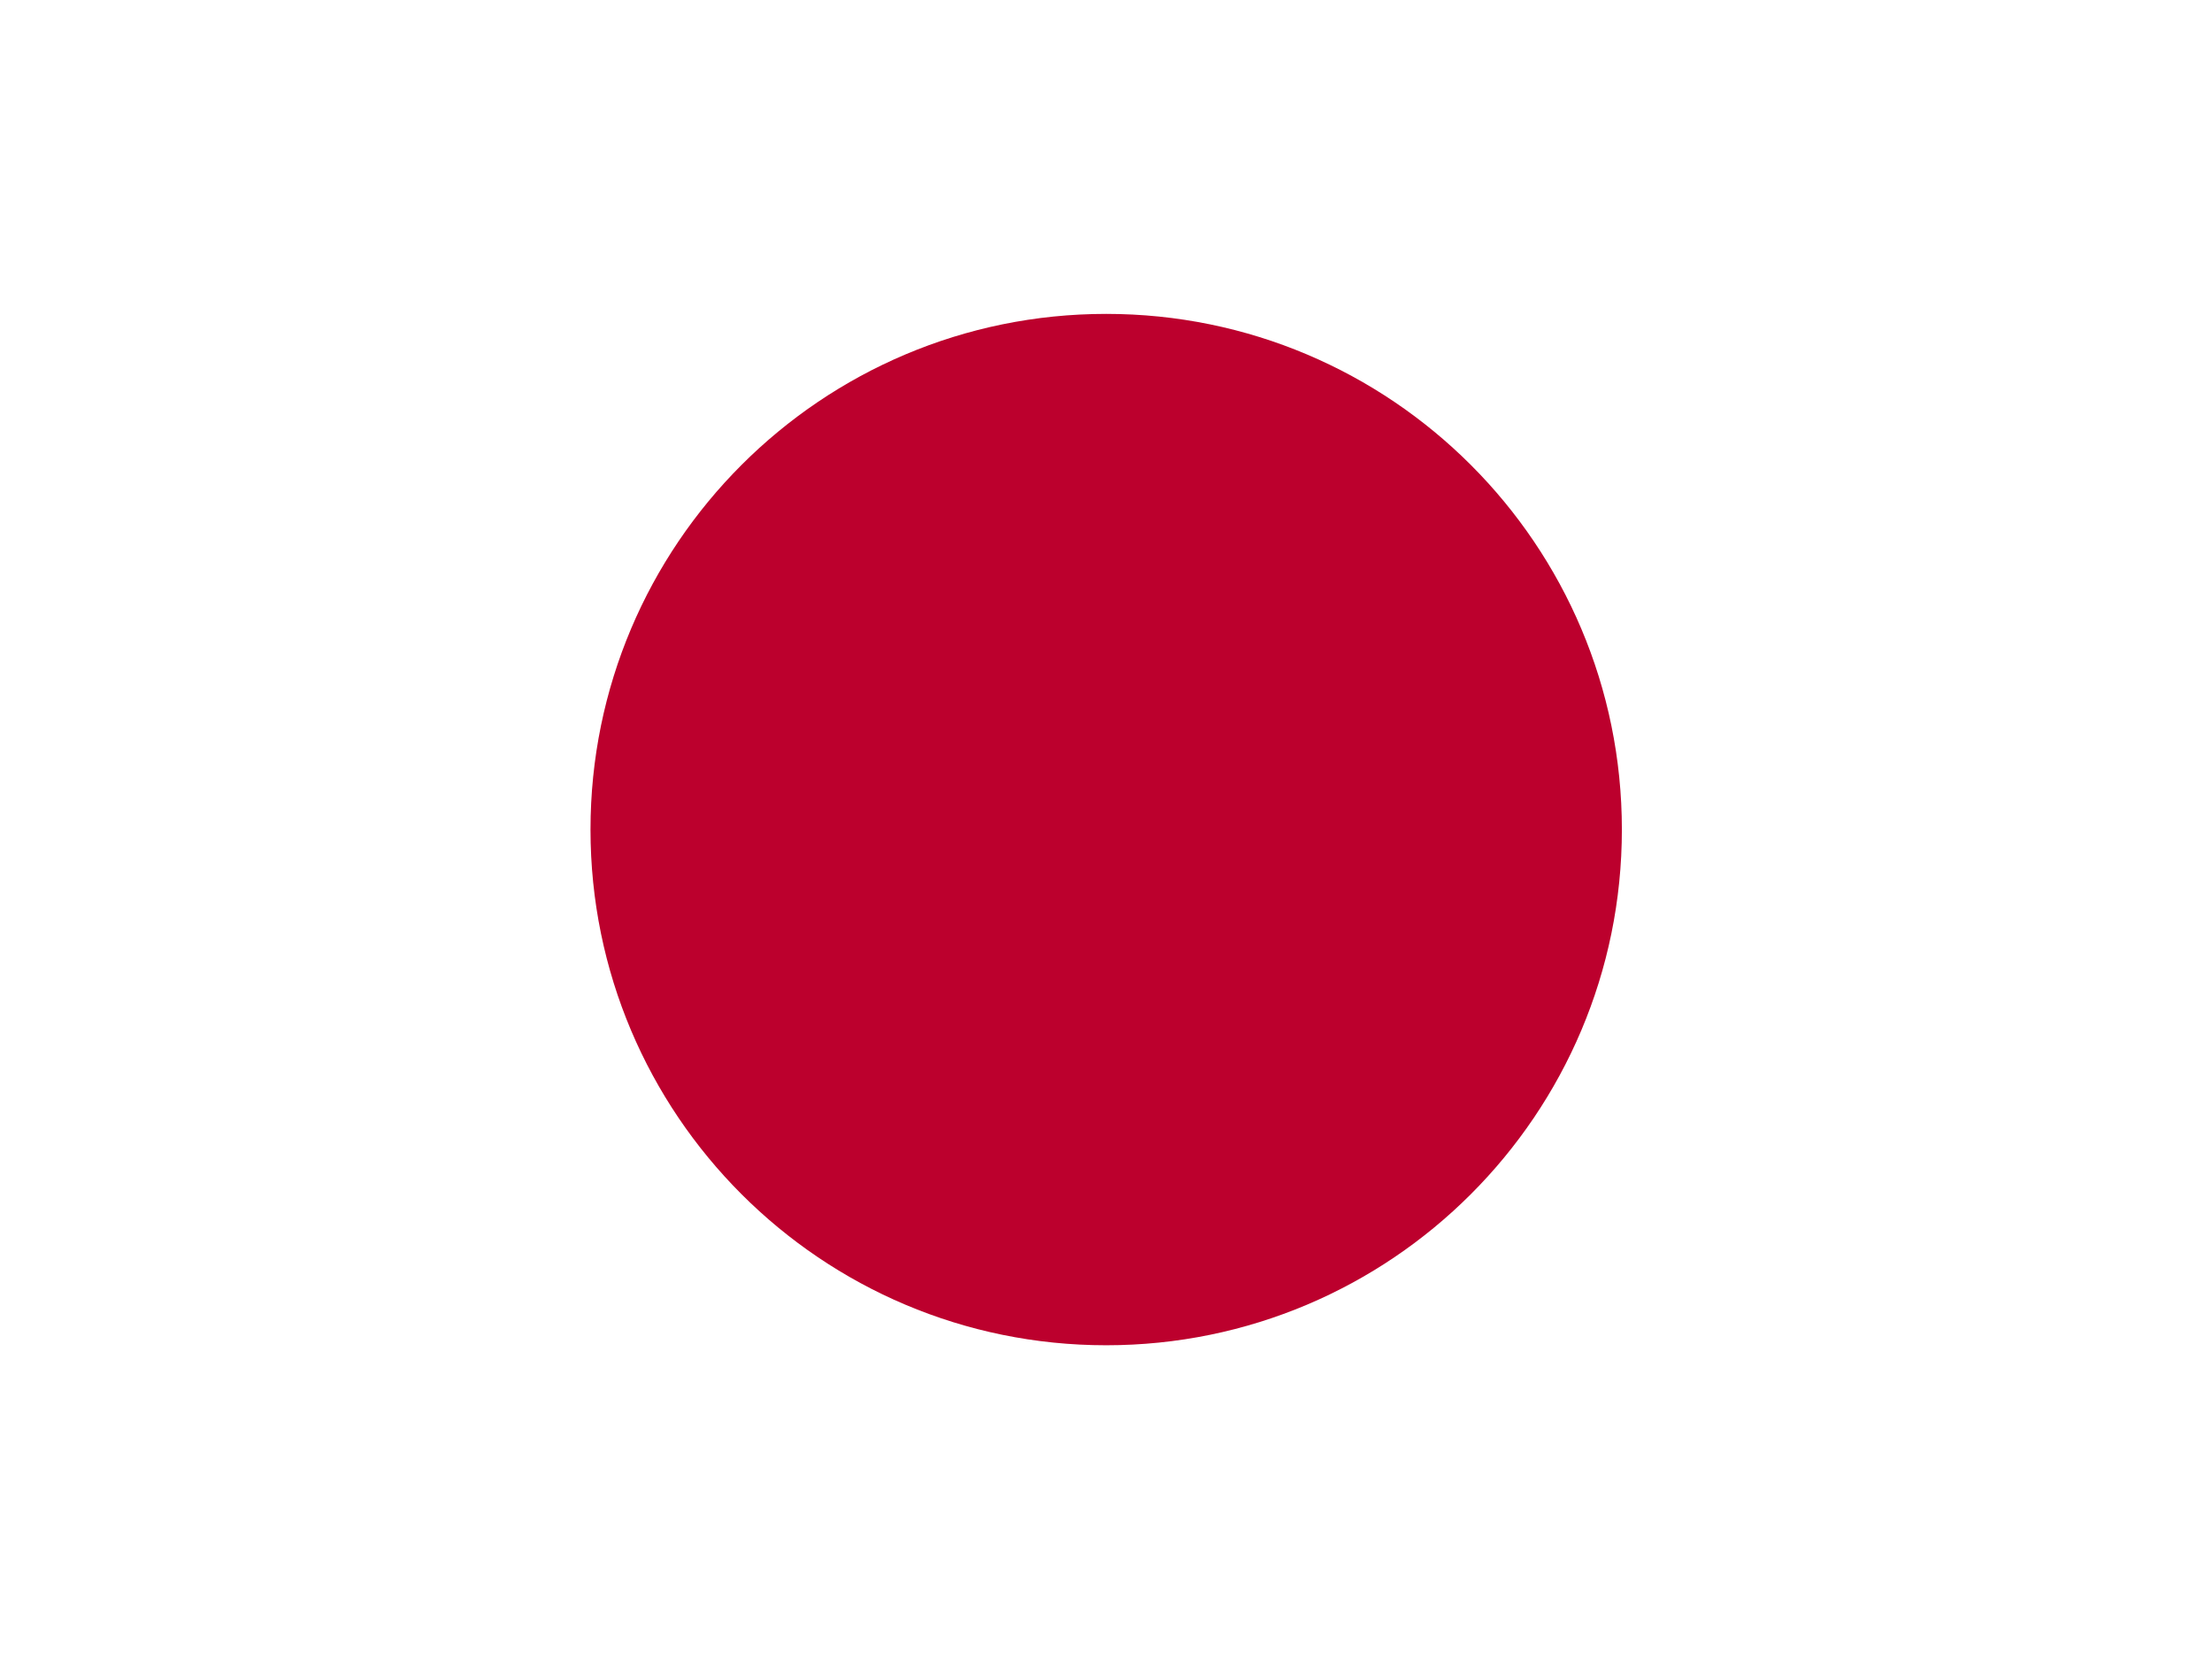
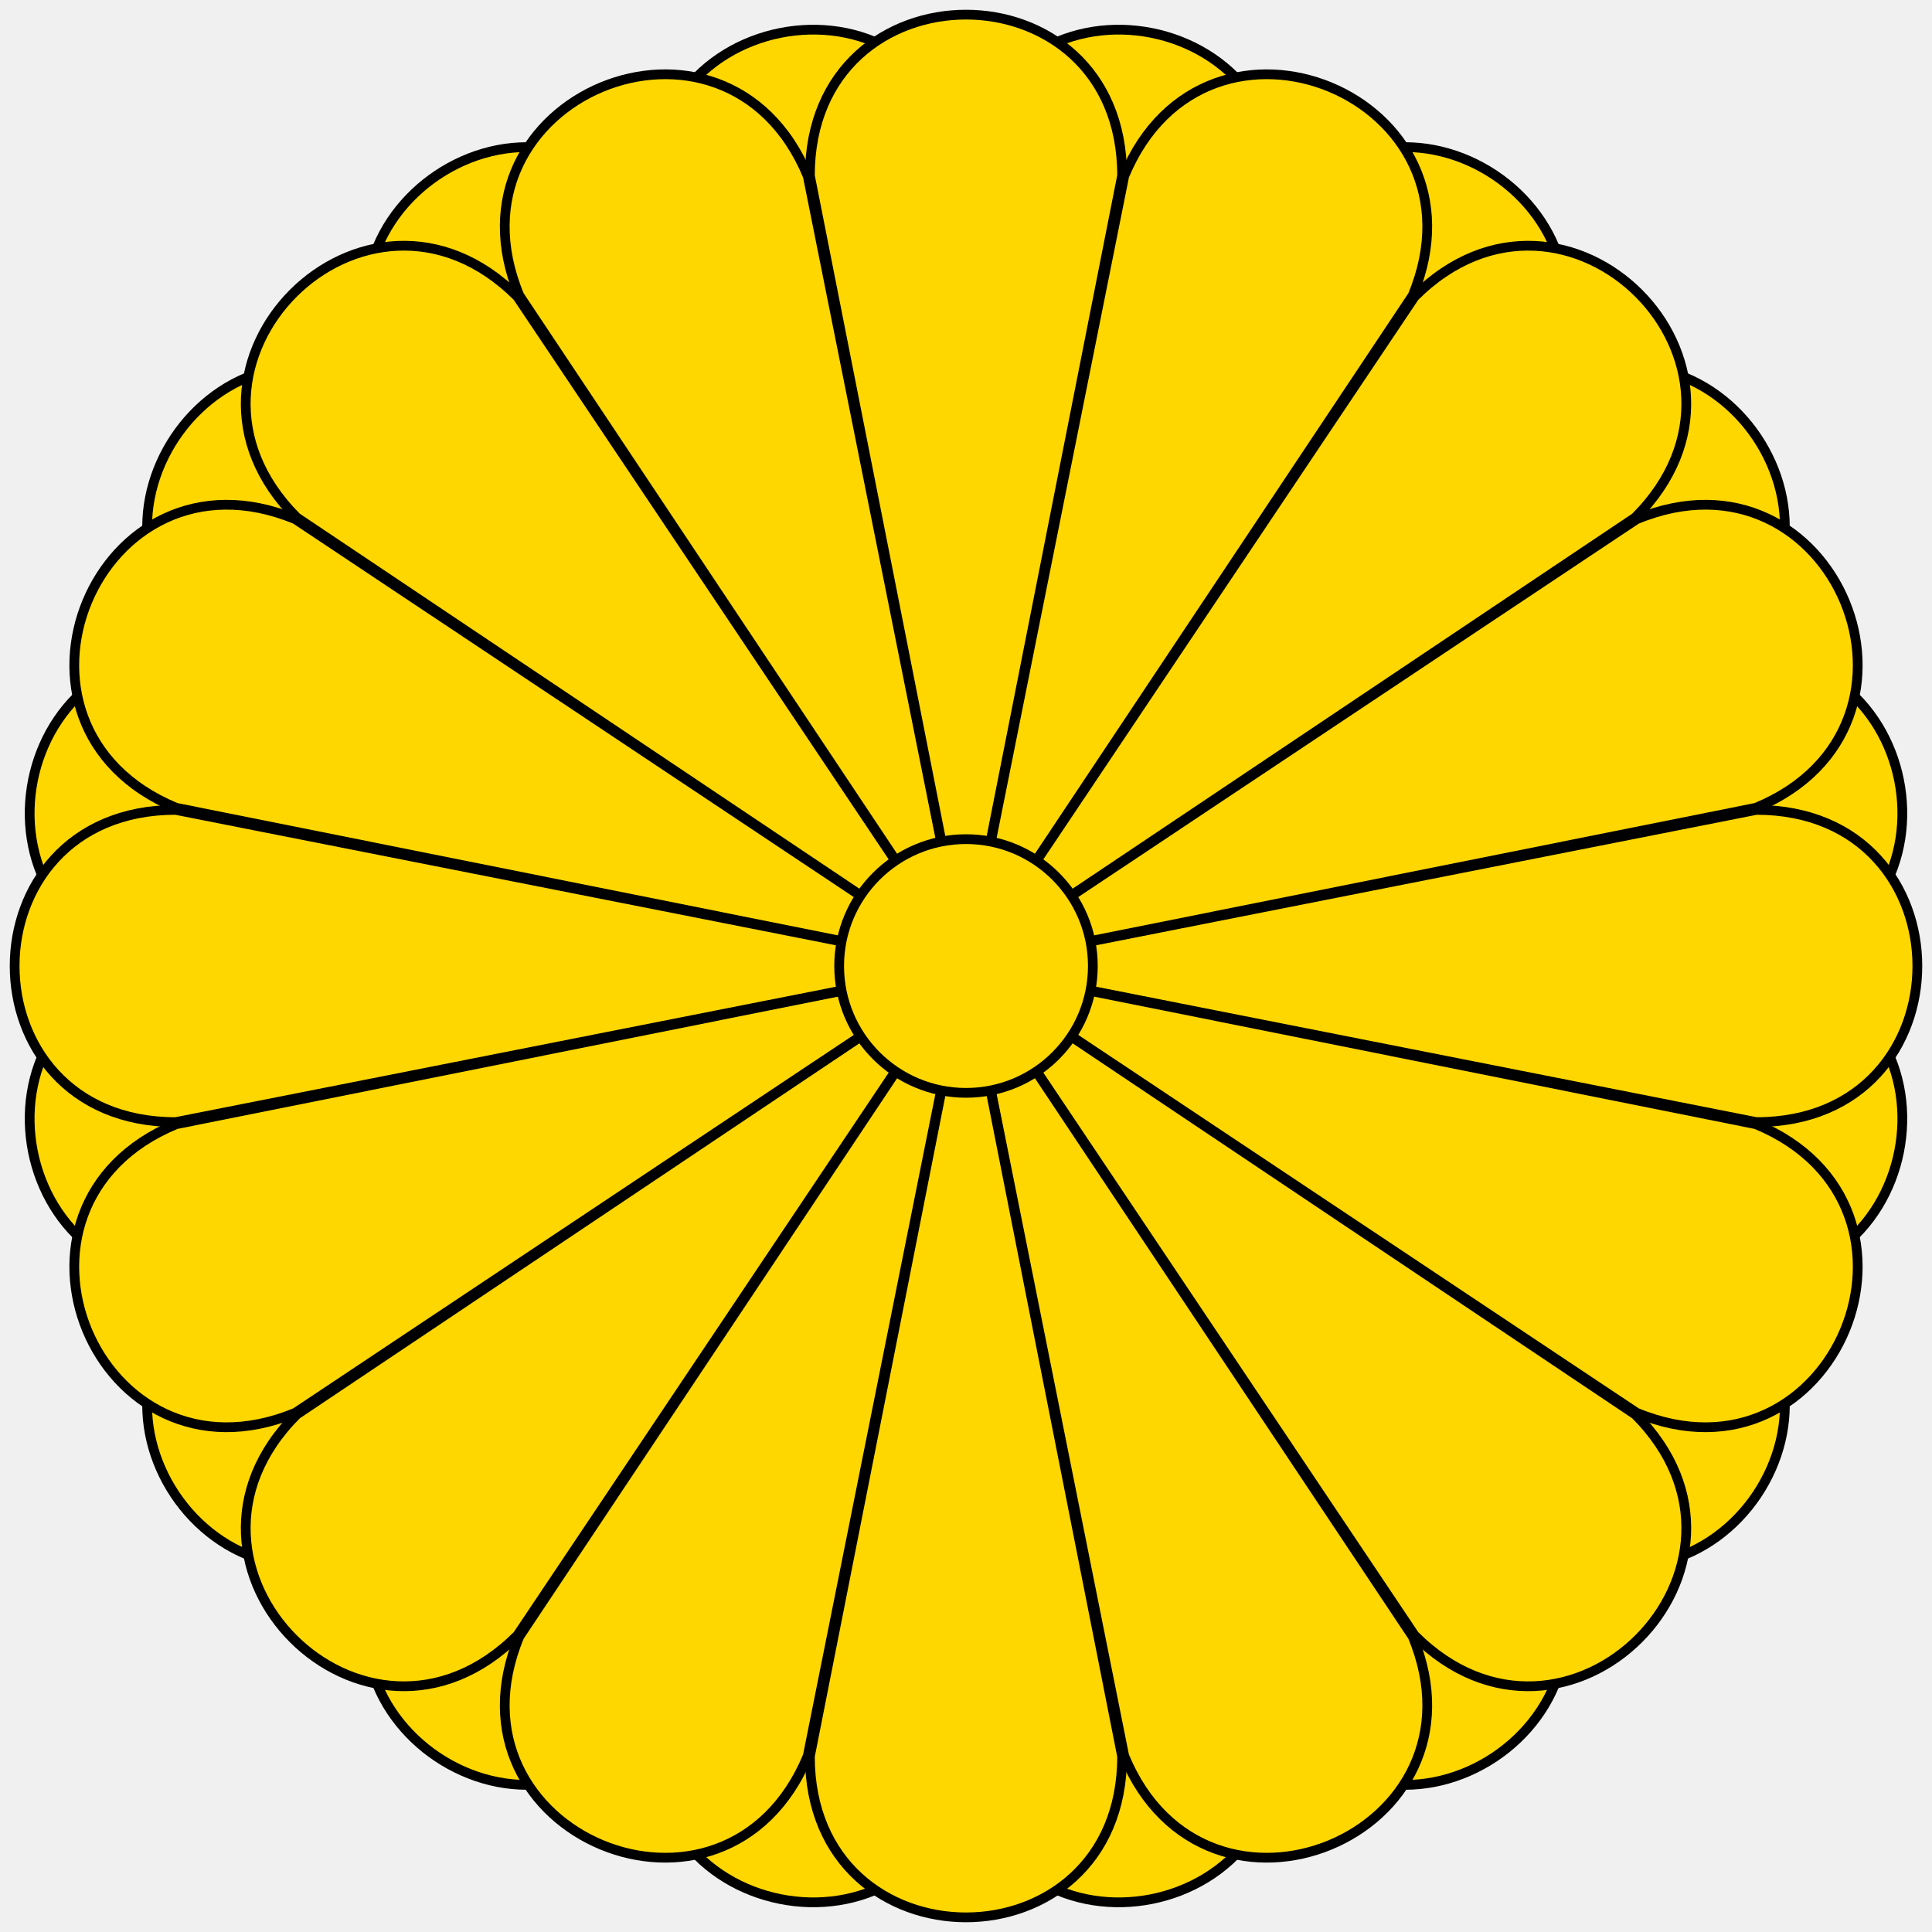
- <svg xmlns="http://www.w3.org/2000/svg" id="flag-icons-jp" viewBox="0 0 640 480">
-   <defs>
-     <clipPath id="a">
-       <path fill-opacity=".7" d="M-88 32h640v480H-88z" />
-     </clipPath>
-   </defs>
-   <g fill-rule="evenodd" stroke-width="1pt" clip-path="url(#a)" transform="translate(88 -32)">
-     <path fill="#fff" d="M-128 32h720v480h-720z" />
-     <circle cx="523.1" cy="344.1" r="194.9" fill="#bc002d" transform="translate(-168.4 8.6) scale(.76554)" />
+ <svg xmlns="http://www.w3.org/2000/svg" xmlns:xlink="http://www.w3.org/1999/xlink" height="990" width="990" viewBox="-99 -99 198 198">
+   <use xlink:href="#o" transform="rotate(11.25)" />
+   <g id="o" stroke="#000" fill="#ffd700">
+     <g id="q">
+       <g id="s">
+         <g id="r">
+           <path id="p" d="m0 0 81-16c22 0 22 32 0 32z" />
+           <use xlink:href="#p" transform="rotate(22.5)" />
+         </g>
+         <use xlink:href="#r" transform="rotate(45)" />
+       </g>
+       <use xlink:href="#s" transform="rotate(90)" />
+     </g>
+     <use xlink:href="#q" transform="rotate(180)" />
+     <circle r="13" />
  </g>
</svg>
